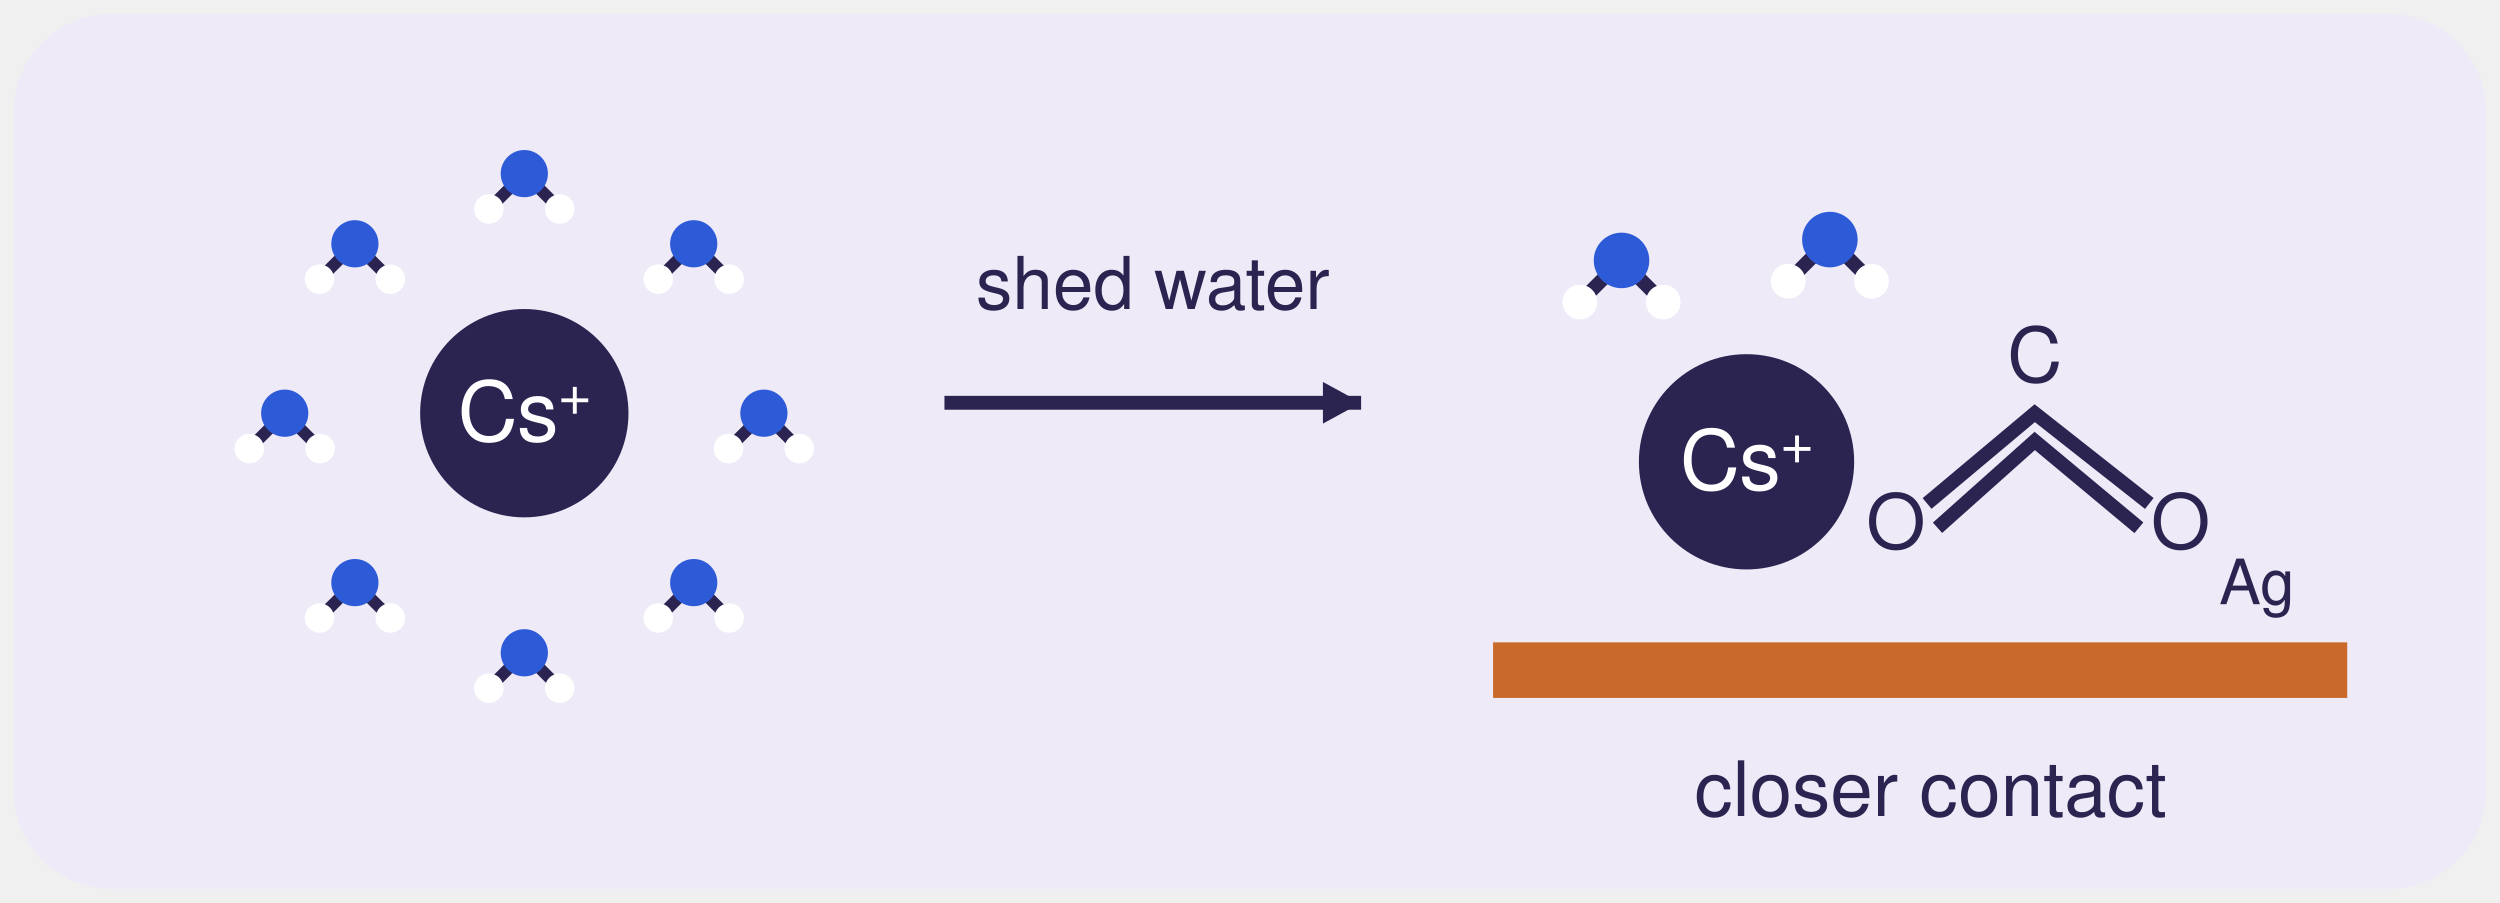
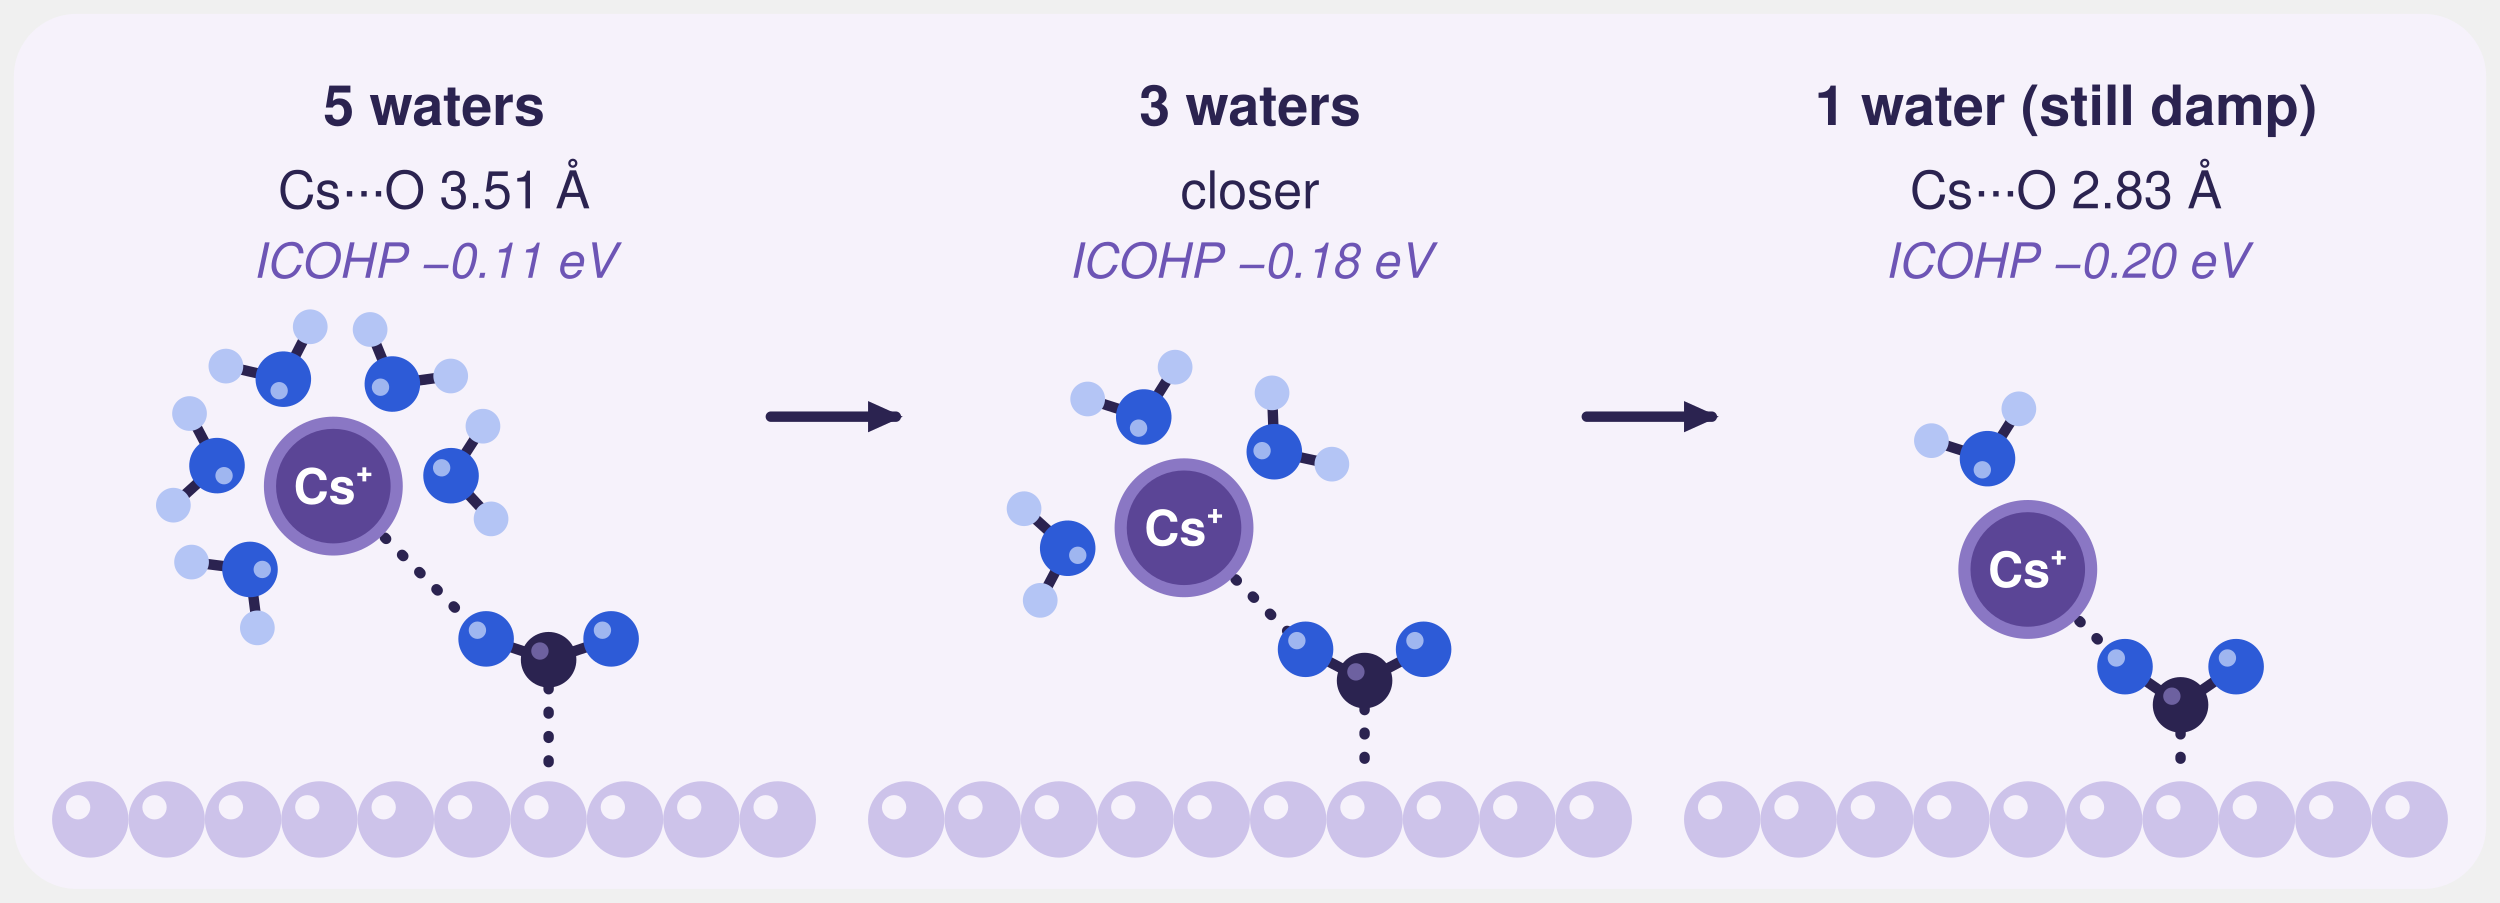
- <svg xmlns="http://www.w3.org/2000/svg" width="720" height="260" viewBox="0 0 720 260" role="img">
-   <g font-family="Avenir Next, Segoe UI, Helvetica, Arial, sans-serif" fill="#2b2350">
-     <rect x="4" y="4" width="712" height="252" rx="28" fill="#efeaf8" />
-     <circle cx="151" cy="119" r="30" fill="#2b2350" />
-     <text x="151" y="127" text-anchor="middle" font-size="24" fill="#fff">Cs<tspan dy="-8" font-size="16">+</tspan>
-     </text>
-     <g transform="translate(220.0 119.0) scale(0.85)">
-       <path d="M-12 12L0 0L12 12" fill="none" stroke="#2b2350" stroke-width="4" stroke-linecap="butt" stroke-linejoin="miter" />
-       <circle cx="0" cy="0" r="8" fill="#2d5bd7" />
-       <circle cx="-12" cy="12" r="5" fill="#fff" />
-       <circle cx="12" cy="12" r="5" fill="#fff" />
+ <svg xmlns="http://www.w3.org/2000/svg" xmlns:xlink="http://www.w3.org/1999/xlink" width="720" height="260" viewBox="0 0 720 260" role="img">
+   <defs>
+     <style>.ln,.lc,.lb,.lp{fill:none;stroke-width:3;stroke-linecap:round;stroke-linejoin:round}.ln{stroke:#2b2350}.lc{stroke:#c96a2b}.lb{stroke:#2d5bd7}.lp{stroke:#d8cfee}.dt{stroke-dasharray:0.5 6.5}.ds{stroke-dasharray:6 6}.t{font-family:"Avenir Next","Segoe UI",Helvetica,Arial,sans-serif;font-size:15px;fill:#2b2350}.b{font-weight:700}.i{font-style:italic;fill:#6d55b5}.w{fill:#fff}.m{text-anchor:middle}.e{text-anchor:end}.s14{font-size:14px}.s16{font-size:16px}.s18{font-size:18px}.s20{font-size:20px}</style>
+     <marker id="ah" viewBox="0 0 12 12" refX="9" refY="6" markerWidth="12" markerHeight="12" markerUnits="userSpaceOnUse" orient="auto">
+       <path d="M1 1.5L11 6L1 10.5Z" fill="#2b2350" />
+     </marker>
+     <g id="ag">
+       <circle r="11" fill="#cdc3ea" />
+       <circle cx="-3.5" cy="-3.5" r="3.5" fill="#f6f2fb" />
    </g>
-     <g transform="translate(199.7904 167.7904) scale(0.85)">
-       <path d="M-12 12L0 0L12 12" fill="none" stroke="#2b2350" stroke-width="4" stroke-linecap="butt" stroke-linejoin="miter" />
-       <circle cx="0" cy="0" r="8" fill="#2d5bd7" />
-       <circle cx="-12" cy="12" r="5" fill="#fff" />
-       <circle cx="12" cy="12" r="5" fill="#fff" />
+     <g id="o">
+       <circle r="8" fill="#2d5bd7" />
+       <circle cx="-2.5" cy="-2.5" r="2.5" fill="#9fb6f0" />
    </g>
-     <g transform="translate(151.0 188.0) scale(0.85)">
-       <path d="M-12 12L0 0L12 12" fill="none" stroke="#2b2350" stroke-width="4" stroke-linecap="butt" stroke-linejoin="miter" />
-       <circle cx="0" cy="0" r="8" fill="#2d5bd7" />
-       <circle cx="-12" cy="12" r="5" fill="#fff" />
-       <circle cx="12" cy="12" r="5" fill="#fff" />
+     <g id="c">
+       <circle r="8" fill="#2b2350" />
+       <circle cx="-2.5" cy="-2.5" r="2.5" fill="#6d61a0" />
    </g>
-     <g transform="translate(102.2096 167.7904) scale(0.85)">
-       <path d="M-12 12L0 0L12 12" fill="none" stroke="#2b2350" stroke-width="4" stroke-linecap="butt" stroke-linejoin="miter" />
-       <circle cx="0" cy="0" r="8" fill="#2d5bd7" />
-       <circle cx="-12" cy="12" r="5" fill="#fff" />
-       <circle cx="12" cy="12" r="5" fill="#fff" />
+     <circle id="h" r="5" fill="#b4c5f5" />
+     <g id="wa">
+       <path class="ln" d="M10.4-13.4L0 0L10.4 13.4" />
+       <use xlink:href="#o" />
+       <use xlink:href="#h" x="10.4" y="-13.4" />
+       <use xlink:href="#h" x="10.4" y="13.4" />
    </g>
-     <g transform="translate(82.0 119) scale(0.85)">
-       <path d="M-12 12L0 0L12 12" fill="none" stroke="#2b2350" stroke-width="4" stroke-linecap="butt" stroke-linejoin="miter" />
-       <circle cx="0" cy="0" r="8" fill="#2d5bd7" />
-       <circle cx="-12" cy="12" r="5" fill="#fff" />
-       <circle cx="12" cy="12" r="5" fill="#fff" />
+     <g id="cs">
+       <circle r="20" fill="#8a77c4" />
+       <circle r="16.5" fill="#5b4596" />
+       <text class="t b w s14 m" y="5">Cs⁺</text>
    </g>
-     <g transform="translate(102.2096 70.20963) scale(0.85)">
-       <path d="M-12 12L0 0L12 12" fill="none" stroke="#2b2350" stroke-width="4" stroke-linecap="butt" stroke-linejoin="miter" />
-       <circle cx="0" cy="0" r="8" fill="#2d5bd7" />
-       <circle cx="-12" cy="12" r="5" fill="#fff" />
-       <circle cx="12" cy="12" r="5" fill="#fff" />
+     <g id="low">
+       <use xlink:href="#ag" x="-99" />
+       <use xlink:href="#ag" x="-77" />
+       <use xlink:href="#ag" x="-55" />
+       <use xlink:href="#ag" x="-33" />
+       <use xlink:href="#ag" x="-11" />
+       <use xlink:href="#ag" x="11" />
+       <use xlink:href="#ag" x="33" />
+       <use xlink:href="#ag" x="55" />
+       <use xlink:href="#ag" x="77" />
+       <use xlink:href="#ag" x="99" />
    </g>
-     <g transform="translate(151.0 50.0) scale(0.85)">
-       <path d="M-12 12L0 0L12 12" fill="none" stroke="#2b2350" stroke-width="4" stroke-linecap="butt" stroke-linejoin="miter" />
-       <circle cx="0" cy="0" r="8" fill="#2d5bd7" />
-       <circle cx="-12" cy="12" r="5" fill="#fff" />
-       <circle cx="12" cy="12" r="5" fill="#fff" />
-     </g>
-     <g transform="translate(199.7904 70.20963) scale(0.85)">
-       <path d="M-12 12L0 0L12 12" fill="none" stroke="#2b2350" stroke-width="4" stroke-linecap="butt" stroke-linejoin="miter" />
-       <circle cx="0" cy="0" r="8" fill="#2d5bd7" />
-       <circle cx="-12" cy="12" r="5" fill="#fff" />
-       <circle cx="12" cy="12" r="5" fill="#fff" />
-     </g>
-     <path d="M272 116L392 116" fill="none" stroke="#2b2350" stroke-width="4" stroke-linecap="butt" stroke-linejoin="miter" />
-     <polygon points="392,116 381.0,122.0 381.0,110.0" fill="#2b2350" />
-     <text x="332" y="89" text-anchor="middle" font-size="21" fill="#2b2350">shed water</text>
-     <circle cx="503" cy="133" r="31" fill="#2b2350" />
-     <text x="503" y="141" text-anchor="middle" font-size="24" fill="#fff">Cs<tspan dy="-8" font-size="16">+</tspan>
-     </text>
-     <g transform="translate(467 75) scale(1)">
-       <path d="M-12 12L0 0L12 12" fill="none" stroke="#2b2350" stroke-width="4" stroke-linecap="butt" stroke-linejoin="miter" />
-       <circle cx="0" cy="0" r="8" fill="#2d5bd7" />
-       <circle cx="-12" cy="12" r="5" fill="#fff" />
-       <circle cx="12" cy="12" r="5" fill="#fff" />
-     </g>
-     <g transform="translate(527 69) scale(1)">
-       <path d="M-12 12L0 0L12 12" fill="none" stroke="#2b2350" stroke-width="4" stroke-linecap="butt" stroke-linejoin="miter" />
-       <circle cx="0" cy="0" r="8" fill="#2d5bd7" />
-       <circle cx="-12" cy="12" r="5" fill="#fff" />
-       <circle cx="12" cy="12" r="5" fill="#fff" />
-     </g>
-     <rect x="430" y="185" width="246" height="16" rx="0" fill="#c96a2b" />
-     <text x="650" y="174" text-anchor="middle" font-size="18" fill="#2b2350">Ag</text>
-     <path d="M555 145L586 119L619 145M558 152L586 127L616 152" fill="none" stroke="#2b2350" stroke-width="4" stroke-linecap="butt" stroke-linejoin="miter" />
-     <text x="546" y="158" text-anchor="middle" font-size="22" fill="#2b2350">O</text>
-     <text x="586" y="110" text-anchor="middle" font-size="22" fill="#2b2350">C</text>
-     <text x="628" y="158" text-anchor="middle" font-size="22" fill="#2b2350">O</text>
-     <text x="556" y="235" text-anchor="middle" font-size="22" fill="#2b2350">closer contact</text>
-   </g>
+   </defs>
+   <rect x="4" y="4" width="712" height="252" rx="18" fill="#f6f2fb" />
+   <text class="t b s16 m" x="125" y="36">5 waters</text>
+   <text class="t m" x="125" y="60">Cs···O 3.51 Å</text>
+   <text class="t i s14 m" x="125" y="80">ICOHP −0.11 eV</text>
+   <use xlink:href="#low" x="125" y="236" />
+   <path class="ln dt" d="M96 140L140 184M158 198V224" />
+   <path class="ln" d="M140 184L158 190L176 184" />
+   <use xlink:href="#o" x="140" y="184" />
+   <use xlink:href="#c" x="158" y="190" />
+   <use xlink:href="#o" x="176" y="184" />
+   <use xlink:href="#wa" transform="translate(72 164) rotate(135)" />
+   <use xlink:href="#wa" transform="translate(62.5 134.1) rotate(190)" />
+   <use xlink:href="#wa" transform="translate(81.6 109.2) rotate(245)" />
+   <use xlink:href="#wa" transform="translate(113 110.6) rotate(300)" />
+   <use xlink:href="#wa" transform="translate(129.9 137) rotate(355)" />
+   <use xlink:href="#cs" x="96" y="140" />
+   <path class="ln" d="M222 120H258" marker-end="url(#ah)" />
+   <text class="t b s16 m" x="360" y="36">3 waters</text>
+   <text class="t m" x="360" y="60">closer</text>
+   <text class="t i s14 m" x="360" y="80">ICOHP −0.18 eV</text>
+   <use xlink:href="#low" x="360" y="236" />
+   <path class="ln dt" d="M341 152L376 187M393 204V224" />
+   <path class="ln" d="M376 187L393 196L410 187" />
+   <use xlink:href="#o" x="376" y="187" />
+   <use xlink:href="#c" x="393" y="196" />
+   <use xlink:href="#o" x="410" y="187" />
+   <use xlink:href="#wa" transform="translate(307.5 157.9) rotate(170)" />
+   <use xlink:href="#wa" transform="translate(329.4 120.1) rotate(250)" />
+   <use xlink:href="#wa" transform="translate(367 130.1) rotate(320)" />
+   <use xlink:href="#cs" x="341" y="152" />
+   <path class="ln" d="M457 120H493" marker-end="url(#ah)" />
+   <text class="t b s16 m" x="595" y="36">1 water (still damp)</text>
+   <text class="t m" x="595" y="60">Cs···O 2.83 Å</text>
+   <text class="t i s14 m" x="595" y="80">ICOHP −0.20 eV</text>
+   <use xlink:href="#low" x="595" y="236" />
+   <path class="ln dt" d="M584 164L612 192M628 211V224" />
+   <path class="ln" d="M612 192L628 203L644 192" />
+   <use xlink:href="#o" x="612" y="192" />
+   <use xlink:href="#c" x="628" y="203" />
+   <use xlink:href="#o" x="644" y="192" />
+   <use xlink:href="#wa" transform="translate(572.4 132.1) rotate(250)" />
+   <use xlink:href="#cs" x="584" y="164" />
</svg>
